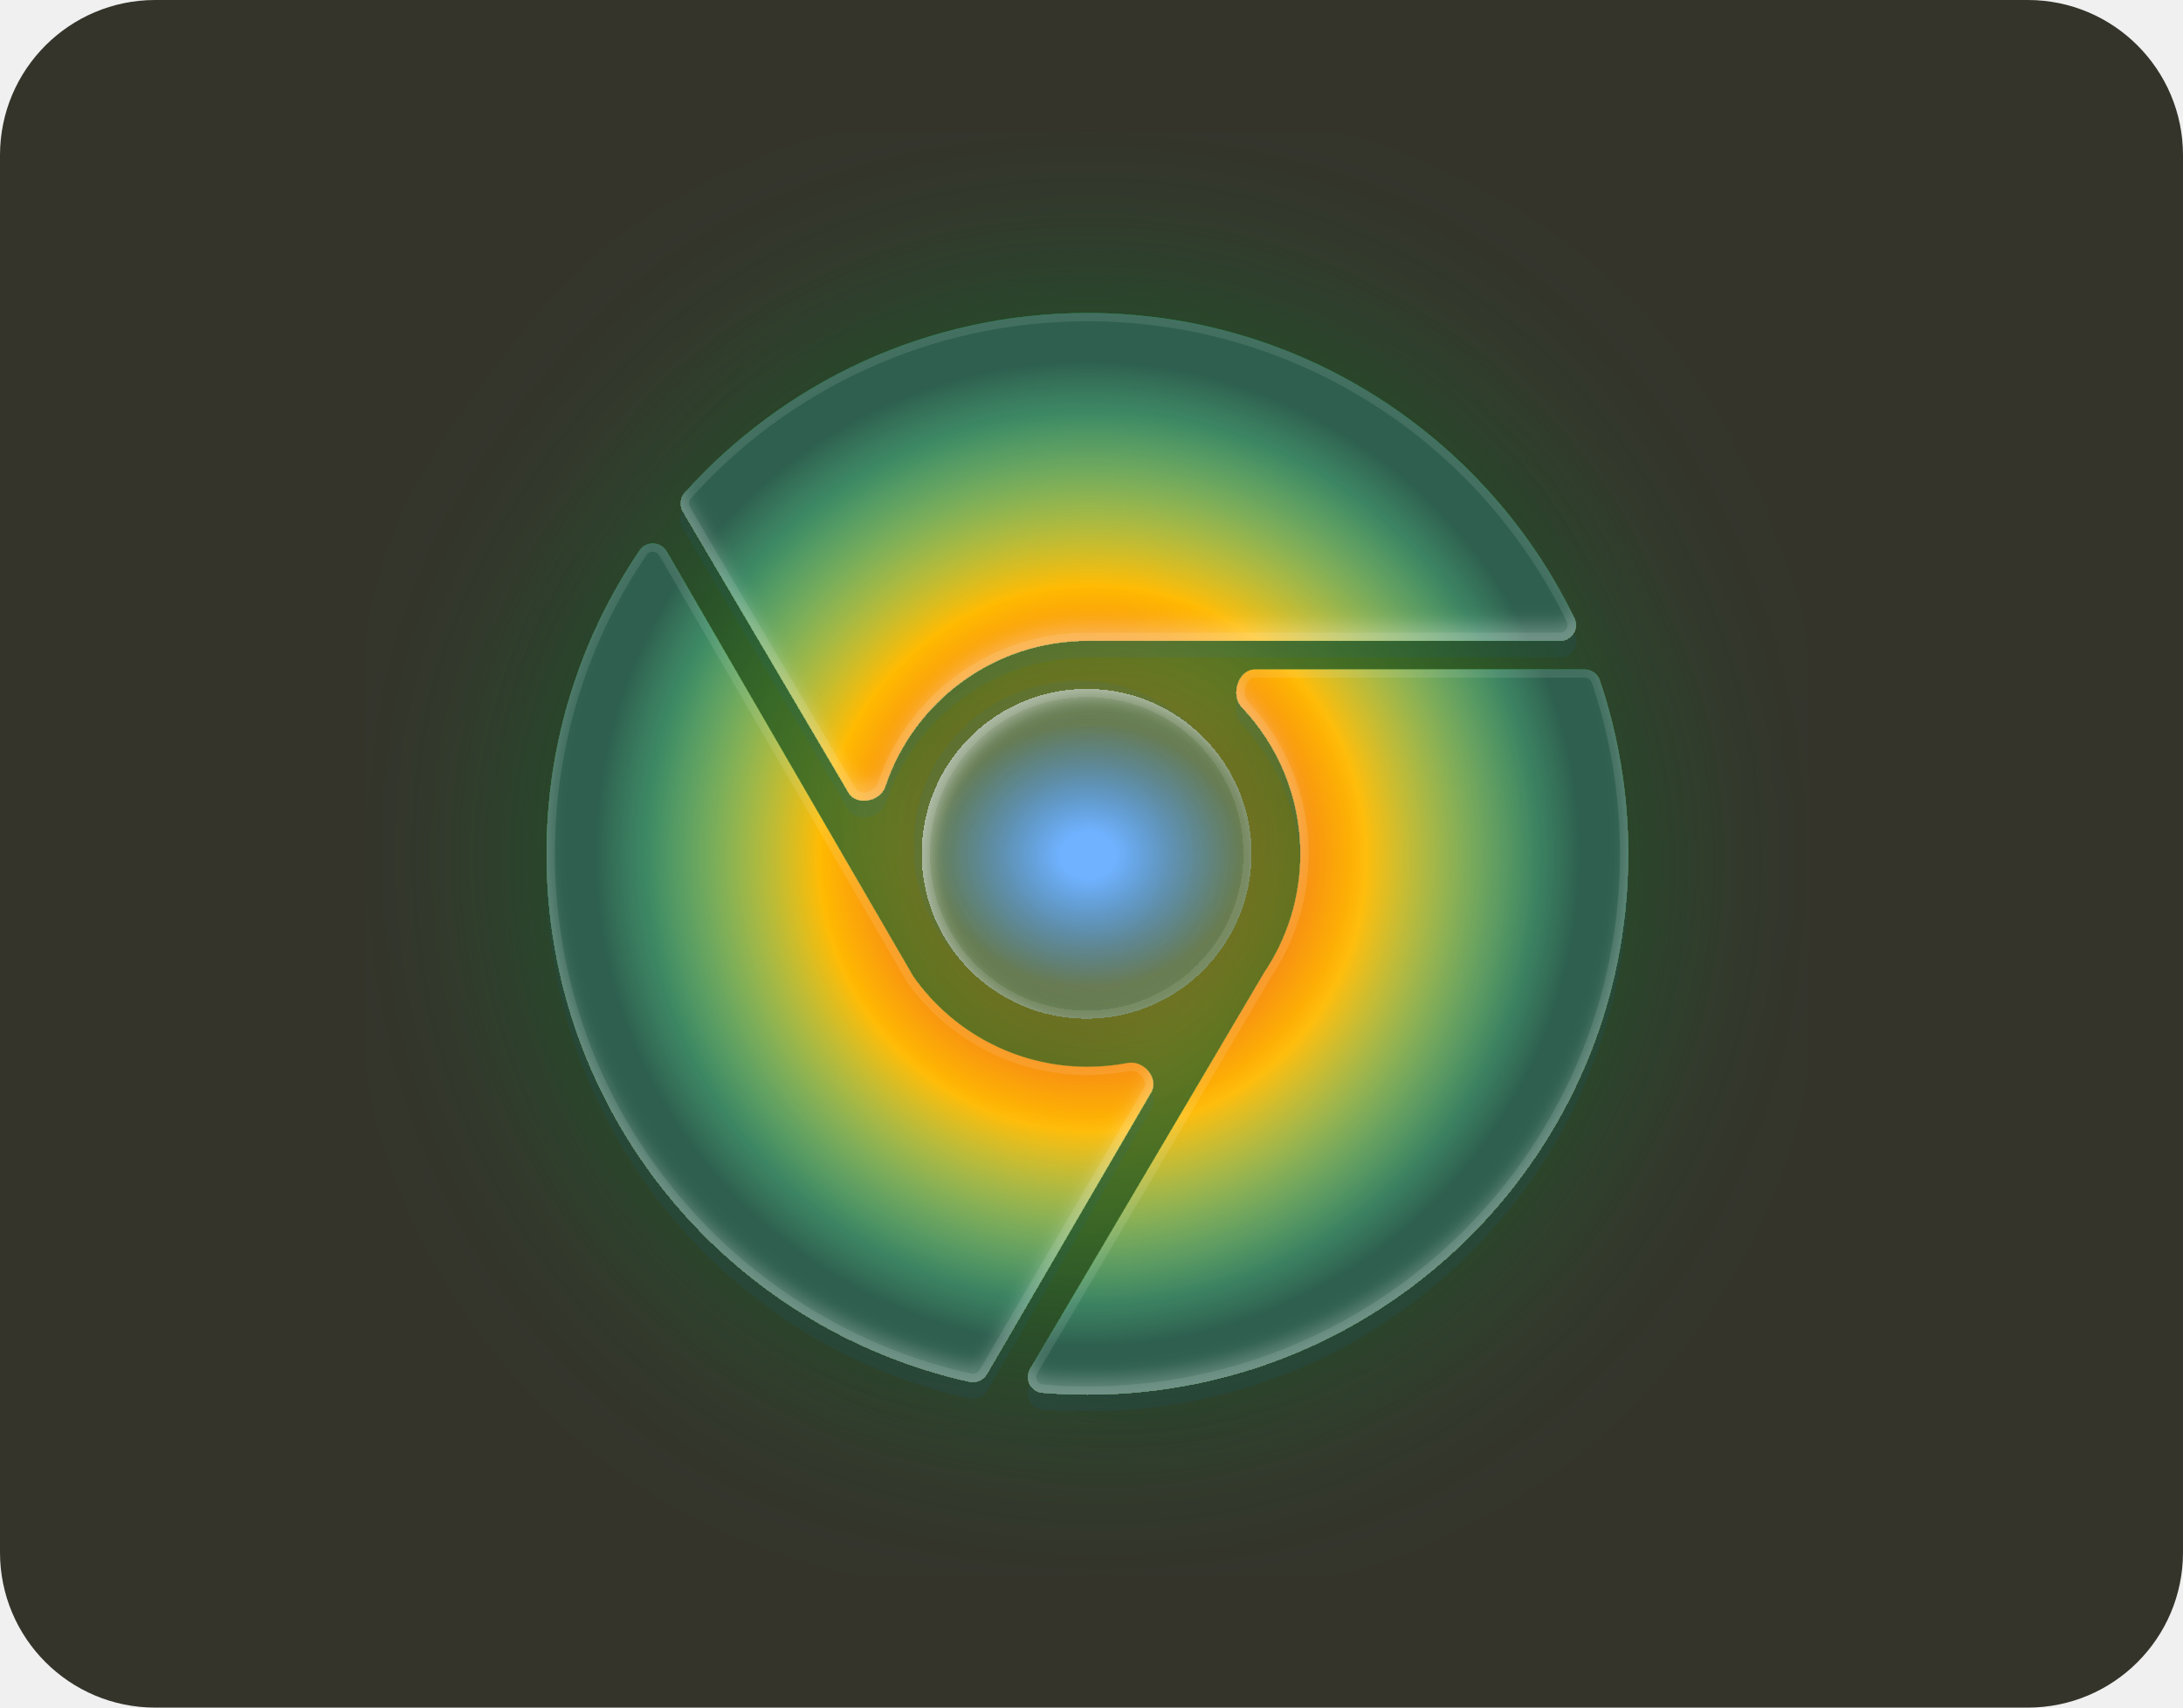
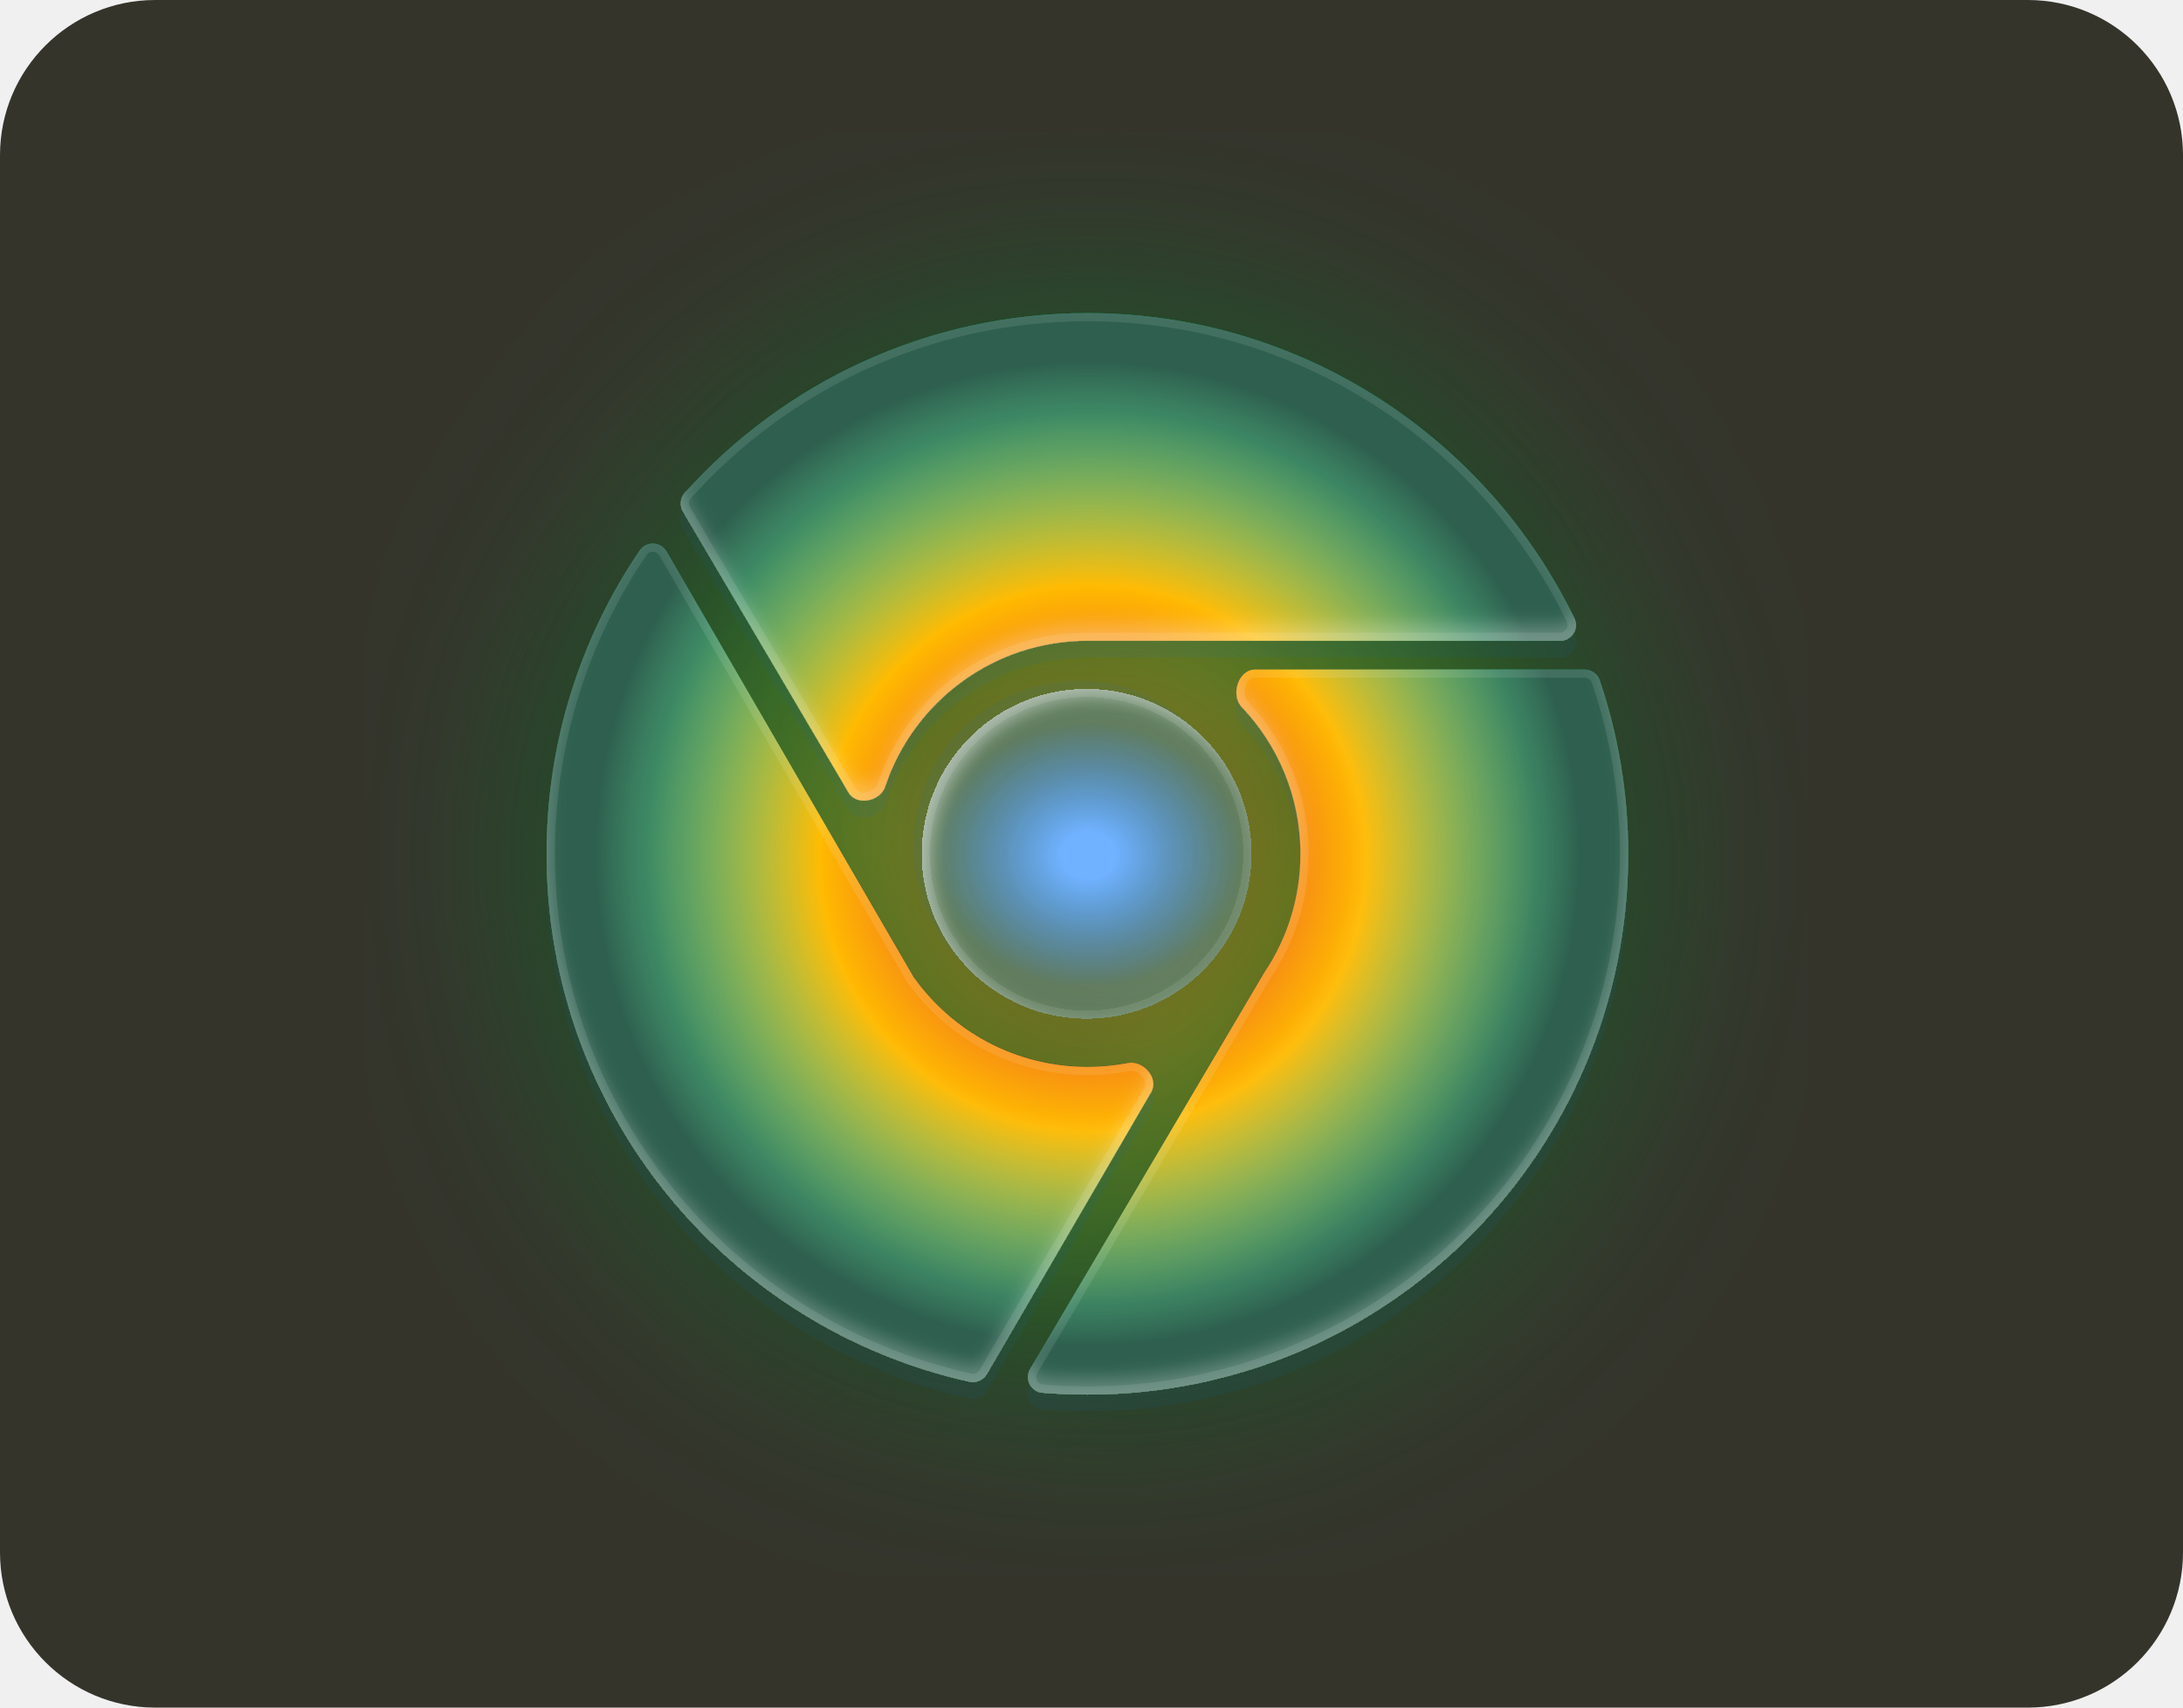
<svg xmlns="http://www.w3.org/2000/svg" width="225" height="176" viewBox="0 0 225 176" fill="none">
  <rect width="225" height="176" rx="16" fill="#34342B" />
  <g filter="url(#filter0_f_4021_13629)">
    <path d="M112.078 135.289C138.195 135.289 159.367 114.117 159.367 88C159.367 82.756 158.513 77.711 156.937 72.997C156.712 72.323 156.074 71.879 155.364 71.879H127.691C125.965 71.879 125.094 74.562 126.218 75.871C129.016 79.13 130.707 83.368 130.707 88C130.707 91.847 129.541 95.421 127.543 98.389L107.291 132.693C106.674 133.738 107.328 135.069 108.537 135.158C109.706 135.245 110.887 135.289 112.078 135.289Z" fill="url(#paint0_angular_4021_13629)" />
    <path d="M64.789 88C64.789 77.386 68.286 67.589 74.19 59.698L76.202 57.191C84.874 47.101 97.73 40.711 112.078 40.711C130.67 40.711 146.756 51.44 154.482 67.044C155.02 68.131 154.206 69.371 152.994 69.371H112.078C104.138 69.371 97.359 74.338 94.677 81.334C94.085 82.877 91.611 83.355 90.772 81.93L76.202 57.191L74.19 59.698L96.86 98.747C100.234 103.516 105.792 106.629 112.078 106.629C113.002 106.629 113.91 106.562 114.798 106.432C116.437 106.192 118.07 108.125 117.235 109.556L103.371 133.33C103.007 133.953 102.286 134.279 101.583 134.12C80.517 129.346 64.789 110.51 64.789 88Z" fill="url(#paint1_angular_4021_13629)" />
    <path d="M65.211 88C65.211 77.71 68.527 68.197 74.147 60.467L96.495 98.959L96.504 98.976L96.515 98.991C99.965 103.867 105.65 107.051 112.078 107.051C113.023 107.051 113.951 106.982 114.859 106.849C115.496 106.756 116.176 107.087 116.615 107.632C117.053 108.176 117.172 108.826 116.871 109.343L103.006 133.117C102.733 133.587 102.194 133.826 101.676 133.708C80.798 128.977 65.211 110.308 65.211 88ZM76.719 57.237C85.312 47.369 97.967 41.133 112.078 41.133C130.503 41.133 146.446 51.766 154.104 67.232C154.494 68.021 153.912 68.949 152.994 68.949H112.078C103.958 68.949 97.025 74.029 94.283 81.183C94.053 81.783 93.434 82.213 92.747 82.329C92.062 82.444 91.439 82.23 91.136 81.716L76.719 57.237ZM158.945 88C158.945 113.884 137.962 134.867 112.078 134.867C110.897 134.867 109.727 134.823 108.568 134.737C107.69 134.672 107.187 133.699 107.654 132.908L127.9 98.615C129.939 95.581 131.129 91.929 131.129 88C131.129 83.263 129.4 78.929 126.538 75.596C126.104 75.09 126.025 74.263 126.284 73.524C126.545 72.782 127.076 72.301 127.691 72.301H155.364C155.899 72.301 156.371 72.635 156.537 73.131C158.099 77.802 158.945 82.802 158.945 88Z" stroke="white" stroke-opacity="0.1" stroke-width="0.844" />
  </g>
  <g filter="url(#filter1_bdi_4021_13629)">
    <circle cx="112" cy="88" r="17" fill="white" fill-opacity="0.05" shape-rendering="crispEdges" />
    <circle cx="112" cy="88" r="17" fill="url(#paint2_radial_4021_13629)" shape-rendering="crispEdges" />
    <circle cx="112" cy="88" r="16.578" stroke="white" stroke-opacity="0.1" stroke-width="0.844" shape-rendering="crispEdges" />
  </g>
  <g filter="url(#filter2_bddi_4021_13629)">
    <path d="M112.078 143.733C142.859 143.733 167.811 118.781 167.811 88C167.811 81.745 166.781 75.731 164.881 70.118C164.653 69.444 164.016 69 163.305 69H129.359C127.633 69 126.803 71.624 127.992 72.875C131.736 76.812 134.034 82.138 134.034 88C134.034 92.534 132.659 96.746 130.305 100.244L106.203 141.069C105.587 142.113 106.24 143.444 107.449 143.544C108.975 143.669 110.519 143.733 112.078 143.733Z" fill="url(#paint3_angular_4021_13629)" />
    <path d="M112.078 143.733C142.859 143.733 167.811 118.781 167.811 88C167.811 81.745 166.781 75.731 164.881 70.118C164.653 69.444 164.016 69 163.305 69H129.359C127.633 69 126.803 71.624 127.992 72.875C131.736 76.812 134.034 82.138 134.034 88C134.034 92.534 132.659 96.746 130.305 100.244L106.203 141.069C105.587 142.113 106.24 143.444 107.449 143.544C108.975 143.669 110.519 143.733 112.078 143.733Z" fill="url(#paint4_radial_4021_13629)" />
    <path d="M65.941 56.724C59.884 65.642 56.345 76.407 56.345 88C56.345 114.604 74.986 136.855 99.919 142.403C100.623 142.56 101.344 142.234 101.708 141.611L118.643 112.571C119.477 111.14 117.862 109.251 116.236 109.562C114.89 109.82 113.5 109.956 112.078 109.956C104.67 109.956 98.119 106.287 94.143 100.667L68.707 56.854C68.099 55.807 66.621 55.722 65.941 56.724Z" fill="url(#paint5_angular_4021_13629)" />
    <path d="M65.941 56.724C59.884 65.642 56.345 76.407 56.345 88C56.345 114.604 74.986 136.855 99.919 142.403C100.623 142.56 101.344 142.234 101.708 141.611L118.643 112.571C119.477 111.14 117.862 109.251 116.236 109.562C114.89 109.82 113.5 109.956 112.078 109.956C104.67 109.956 98.119 106.287 94.143 100.667L68.707 56.854C68.099 55.807 66.621 55.722 65.941 56.724Z" fill="url(#paint6_radial_4021_13629)" />
    <path d="M112.078 32.267C95.602 32.267 80.796 39.416 70.593 50.781C70.11 51.319 70.042 52.108 70.409 52.73L87.455 81.674C88.294 83.099 90.723 82.616 91.246 81.048C94.154 72.33 102.382 66.044 112.078 66.044H160.758C161.971 66.044 162.785 64.805 162.256 63.713C153.23 45.1 134.153 32.267 112.078 32.267Z" fill="url(#paint7_angular_4021_13629)" />
    <path d="M112.078 32.267C95.602 32.267 80.796 39.416 70.593 50.781C70.11 51.319 70.042 52.108 70.409 52.73L87.455 81.674C88.294 83.099 90.723 82.616 91.246 81.048C94.154 72.33 102.382 66.044 112.078 66.044H160.758C161.971 66.044 162.785 64.805 162.256 63.713C153.23 45.1 134.153 32.267 112.078 32.267Z" fill="url(#paint8_radial_4021_13629)" />
    <path d="M93.777 100.879L93.787 100.895L93.798 100.911C97.85 106.638 104.527 110.378 112.078 110.378C113.527 110.378 114.943 110.24 116.316 109.977C116.944 109.857 117.608 110.16 118.036 110.681C118.462 111.201 118.581 111.839 118.278 112.358L101.343 141.398C101.07 141.867 100.53 142.107 100.01 141.991C75.266 136.485 56.767 114.402 56.767 88C56.767 76.495 60.279 65.811 66.29 56.961C66.787 56.23 67.882 56.274 68.341 57.066L93.777 100.879ZM167.389 88C167.389 118.548 142.626 143.311 112.078 143.311C110.531 143.311 108.998 143.248 107.483 143.123C106.601 143.051 106.1 142.073 106.567 141.283L130.662 100.47C133.058 96.906 134.456 92.616 134.456 88C134.456 82.025 132.114 76.597 128.298 72.584C127.842 72.103 127.743 71.314 127.983 70.603C128.223 69.893 128.741 69.422 129.359 69.422H163.305C163.84 69.422 164.312 69.756 164.481 70.253C166.366 75.823 167.389 81.792 167.389 88ZM70.907 51.063C81.034 39.783 95.727 32.689 112.078 32.689C133.985 32.689 152.918 45.425 161.876 63.898C162.262 64.694 161.675 65.622 160.758 65.622H112.078C102.195 65.622 93.809 72.029 90.846 80.914C90.643 81.52 90.056 81.95 89.395 82.068C88.736 82.185 88.124 81.977 87.819 81.46L70.773 52.516C70.496 52.047 70.551 51.46 70.907 51.063Z" stroke="white" stroke-opacity="0.1" stroke-width="0.844" />
  </g>
  <defs>
    <filter id="filter0_f_4021_13629" x="37.767" y="13.689" width="148.623" height="148.622" filterUnits="userSpaceOnUse" color-interpolation-filters="sRGB">
      <feFlood flood-opacity="0" result="BackgroundImageFix" />
      <feBlend mode="normal" in="SourceGraphic" in2="BackgroundImageFix" result="shape" />
      <feGaussianBlur stdDeviation="13.511" result="effect1_foregroundBlur_4021_13629" />
    </filter>
    <filter id="filter1_bdi_4021_13629" x="86.556" y="62.556" width="50.889" height="50.889" filterUnits="userSpaceOnUse" color-interpolation-filters="sRGB">
      <feFlood flood-opacity="0" result="BackgroundImageFix" />
      <feGaussianBlur in="BackgroundImageFix" stdDeviation="4.222" />
      <feComposite in2="SourceAlpha" operator="in" result="effect1_backgroundBlur_4021_13629" />
      <feColorMatrix in="SourceAlpha" type="matrix" values="0 0 0 0 0 0 0 0 0 0 0 0 0 0 0 0 0 0 127 0" result="hardAlpha" />
      <feOffset dx="-0.844" dy="-0.844" />
-       <feComposite in2="hardAlpha" operator="out" />
+       <feComposite in2="hardAlpha" operator="int" />
      <feColorMatrix type="matrix" values="0 0 0 0 0 0 0 0 0 0.522 0 0 0 0 1 0 0 0 0.07 0" />
      <feBlend mode="normal" in2="effect1_backgroundBlur_4021_13629" result="effect2_dropShadow_4021_13629" />
      <feBlend mode="normal" in="SourceGraphic" in2="effect2_dropShadow_4021_13629" result="shape" />
      <feColorMatrix in="SourceAlpha" type="matrix" values="0 0 0 0 0 0 0 0 0 0 0 0 0 0 0 0 0 0 127 0" result="hardAlpha" />
      <feOffset dx="0.844" dy="0.844" />
      <feGaussianBlur stdDeviation="0.844" />
      <feComposite in2="hardAlpha" operator="arithmetic" k2="-1" k3="1" />
      <feColorMatrix type="matrix" values="0 0 0 0 1 0 0 0 0 1 0 0 0 0 1 0 0 0 0.5 0" />
      <feBlend mode="normal" in2="shape" result="effect3_innerShadow_4021_13629" />
    </filter>
    <filter id="filter2_bddi_4021_13629" x="44.345" y="20.267" width="135.467" height="135.467" filterUnits="userSpaceOnUse" color-interpolation-filters="sRGB">
      <feFlood flood-opacity="0" result="BackgroundImageFix" />
      <feGaussianBlur in="BackgroundImageFix" stdDeviation="4.222" />
      <feComposite in2="SourceAlpha" operator="in" result="effect1_backgroundBlur_4021_13629" />
      <feColorMatrix in="SourceAlpha" type="matrix" values="0 0 0 0 0 0 0 0 0 0 0 0 0 0 0 0 0 0 127 0" result="hardAlpha" />
      <feOffset dy="1.689" />
-       <feComposite in2="hardAlpha" operator="out" />
+       <feComposite in2="hardAlpha" operator="int" />
      <feColorMatrix type="matrix" values="0 0 0 0 0 0 0 0 0 0.522 0 0 0 0 1 0 0 0 0.07 0" />
      <feBlend mode="normal" in2="effect1_backgroundBlur_4021_13629" result="effect2_dropShadow_4021_13629" />
      <feColorMatrix in="SourceAlpha" type="matrix" values="0 0 0 0 0 0 0 0 0 0 0 0 0 0 0 0 0 0 127 0" result="hardAlpha" />
      <feOffset />
      <feGaussianBlur stdDeviation="6" />
-       <feComposite in2="hardAlpha" operator="out" />
+       <feComposite in2="hardAlpha" operator="int" />
      <feColorMatrix type="matrix" values="0 0 0 0 0 0 0 0 0 0 0 0 0 0 0 0 0 0 0.25 0" />
      <feBlend mode="normal" in2="effect2_dropShadow_4021_13629" result="effect3_dropShadow_4021_13629" />
      <feBlend mode="normal" in="SourceGraphic" in2="effect3_dropShadow_4021_13629" result="shape" />
      <feColorMatrix in="SourceAlpha" type="matrix" values="0 0 0 0 0 0 0 0 0 0 0 0 0 0 0 0 0 0 127 0" result="hardAlpha" />
      <feOffset dy="-1.689" />
      <feGaussianBlur stdDeviation="0.844" />
      <feComposite in2="hardAlpha" operator="arithmetic" k2="-1" k3="1" />
      <feColorMatrix type="matrix" values="0 0 0 0 1 0 0 0 0 1 0 0 0 0 1 0 0 0 0.25 0" />
      <feBlend mode="normal" in2="shape" result="effect4_innerShadow_4021_13629" />
    </filter>
    <radialGradient id="paint0_angular_4021_13629" cx="0" cy="0" r="1" gradientUnits="userSpaceOnUse" gradientTransform="translate(112.546 88.4041) rotate(90) scale(46.8847)">
      <stop offset="0.181" stop-color="#EA4435" />
      <stop offset="0.51" stop-color="#FFBA00" />
      <stop offset="0.835" stop-color="#00AC47" />
      <stop offset="0.84" stop-color="#00AC47" />
    </radialGradient>
    <radialGradient id="paint1_angular_4021_13629" cx="0" cy="0" r="1" gradientUnits="userSpaceOnUse" gradientTransform="translate(112.546 88.4041) rotate(90) scale(46.8847)">
      <stop offset="0.181" stop-color="#EA4435" />
      <stop offset="0.51" stop-color="#FFBA00" />
      <stop offset="0.835" stop-color="#00AC47" />
      <stop offset="0.84" stop-color="#00AC47" />
    </radialGradient>
    <radialGradient id="paint2_radial_4021_13629" cx="0" cy="0" r="1" gradientUnits="userSpaceOnUse" gradientTransform="translate(112.168 88.1453) rotate(90) scale(16.8547 19.7031)">
      <stop offset="0.144" stop-color="#70B2FF" />
      <stop offset="0.807" stop-color="#339DFF" stop-opacity="0.19" />
    </radialGradient>
    <radialGradient id="paint3_angular_4021_13629" cx="0" cy="0" r="1" gradientUnits="userSpaceOnUse" gradientTransform="translate(112.63 88.4764) rotate(90) scale(55.257)">
      <stop offset="0.181" stop-color="#EA4435" />
      <stop offset="0.51" stop-color="#FFBA00" />
      <stop offset="0.835" stop-color="#00AC47" />
      <stop offset="0.84" stop-color="#00AC47" />
    </radialGradient>
    <radialGradient id="paint4_radial_4021_13629" cx="0" cy="0" r="1" gradientUnits="userSpaceOnUse" gradientTransform="translate(112.078 88.0001) rotate(90) scale(55.7333)">
      <stop offset="0.488" stop-color="white" stop-opacity="0" />
      <stop offset="0.911" stop-color="#3D4652" stop-opacity="0.75" />
    </radialGradient>
    <radialGradient id="paint5_angular_4021_13629" cx="0" cy="0" r="1" gradientUnits="userSpaceOnUse" gradientTransform="translate(112.63 88.4764) rotate(90) scale(55.257)">
      <stop offset="0.181" stop-color="#EA4435" />
      <stop offset="0.51" stop-color="#FFBA00" />
      <stop offset="0.835" stop-color="#00AC47" />
      <stop offset="0.84" stop-color="#00AC47" />
    </radialGradient>
    <radialGradient id="paint6_radial_4021_13629" cx="0" cy="0" r="1" gradientUnits="userSpaceOnUse" gradientTransform="translate(112.078 88.0001) rotate(90) scale(55.7333)">
      <stop offset="0.488" stop-color="white" stop-opacity="0" />
      <stop offset="0.911" stop-color="#3D4652" stop-opacity="0.75" />
    </radialGradient>
    <radialGradient id="paint7_angular_4021_13629" cx="0" cy="0" r="1" gradientUnits="userSpaceOnUse" gradientTransform="translate(112.63 88.4764) rotate(90) scale(55.257)">
      <stop offset="0.181" stop-color="#EA4435" />
      <stop offset="0.51" stop-color="#FFBA00" />
      <stop offset="0.835" stop-color="#00AC47" />
      <stop offset="0.84" stop-color="#00AC47" />
    </radialGradient>
    <radialGradient id="paint8_radial_4021_13629" cx="0" cy="0" r="1" gradientUnits="userSpaceOnUse" gradientTransform="translate(112.078 88.0001) rotate(90) scale(55.7333)">
      <stop offset="0.488" stop-color="white" stop-opacity="0" />
      <stop offset="0.911" stop-color="#3D4652" stop-opacity="0.75" />
    </radialGradient>
  </defs>
</svg>
